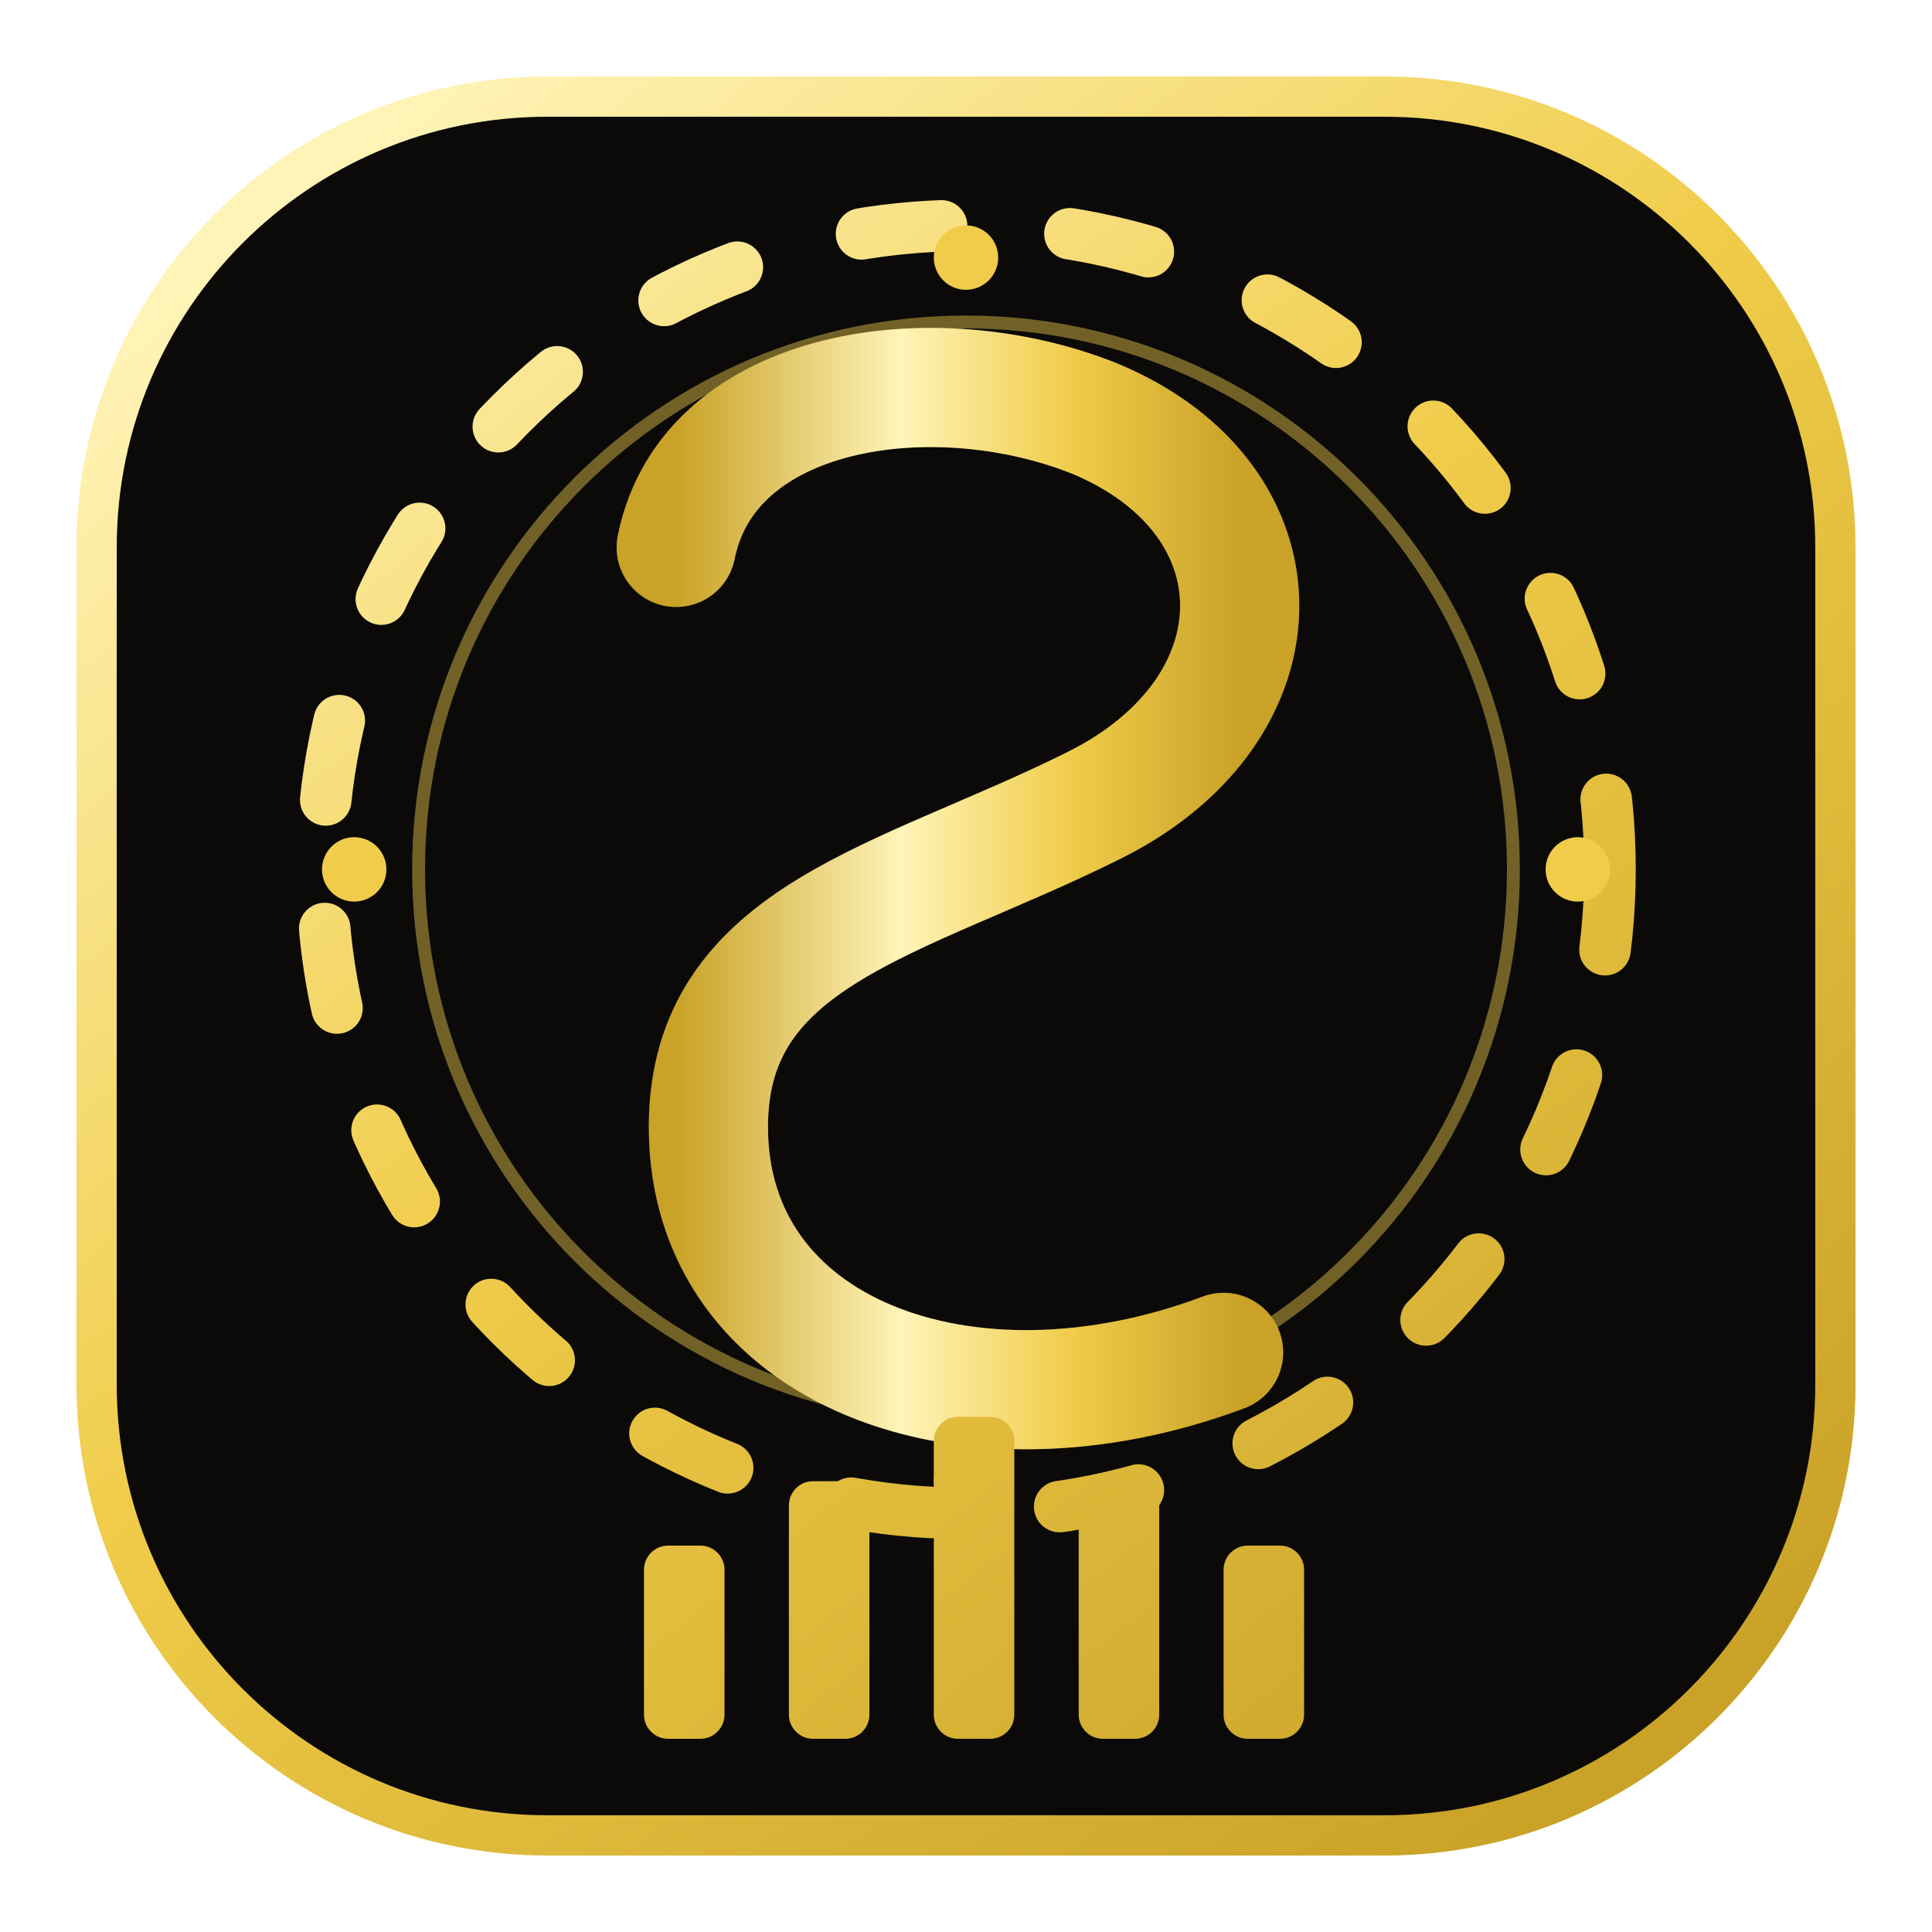
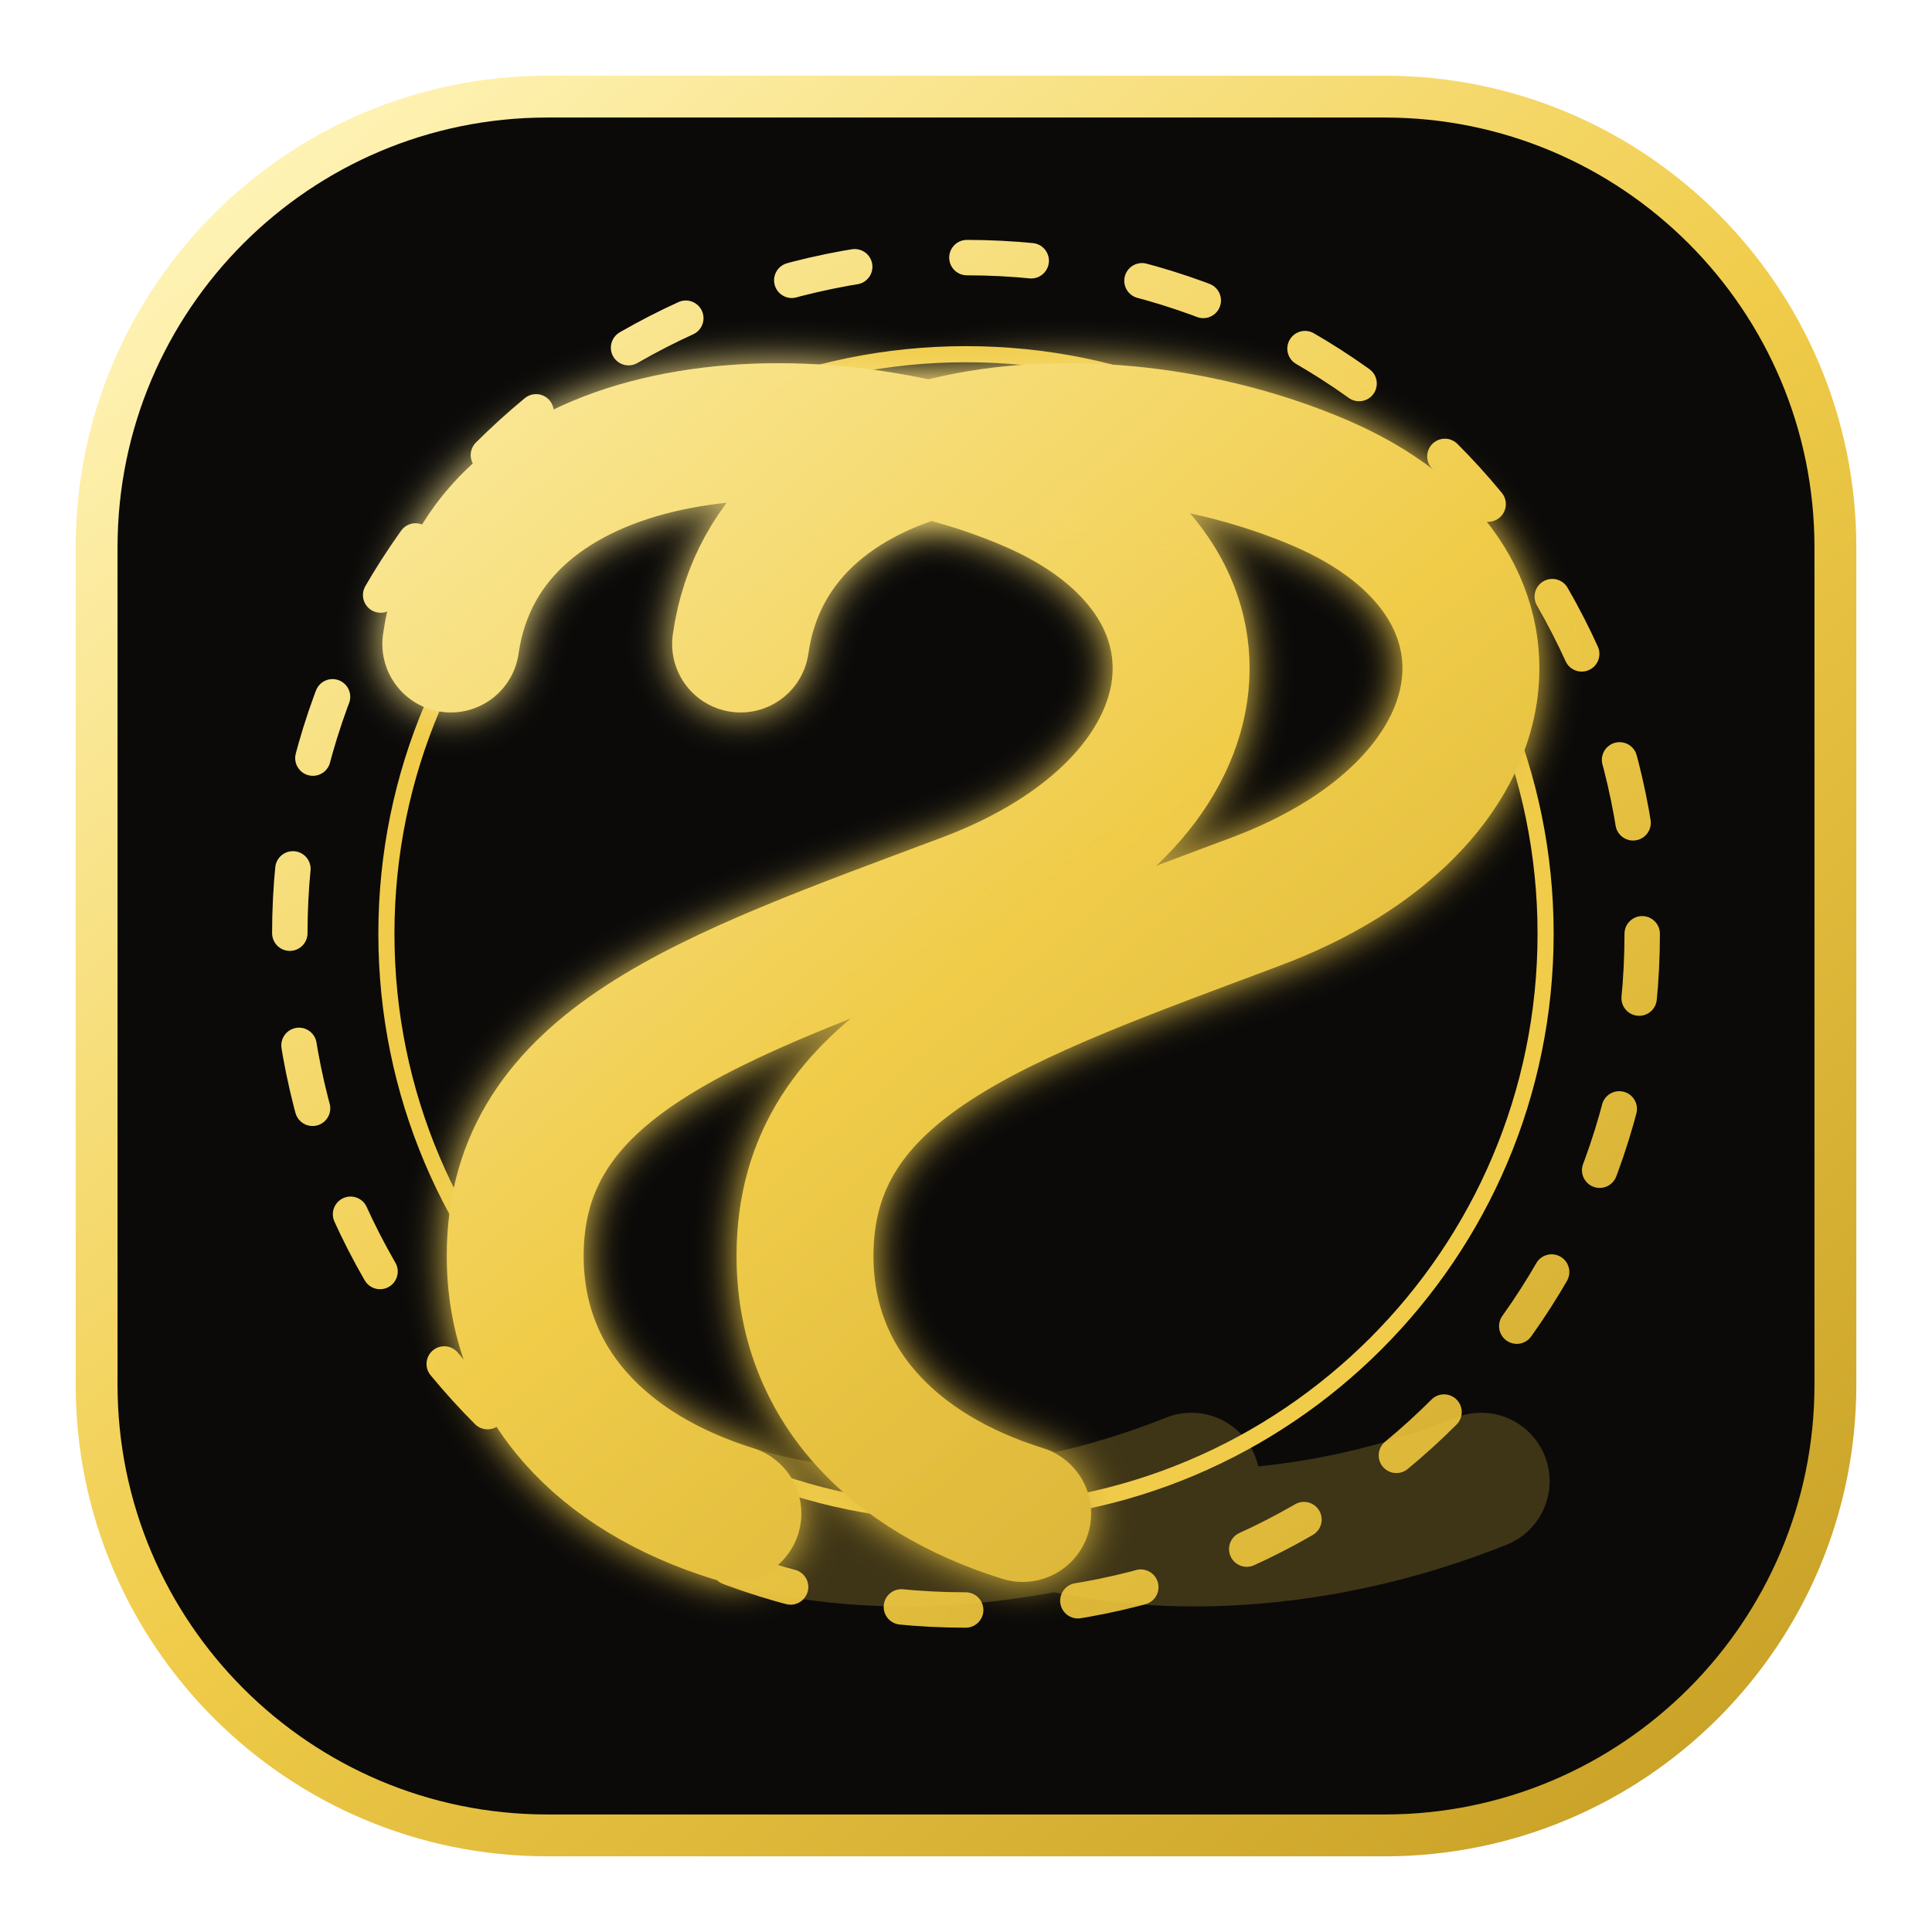
<svg xmlns="http://www.w3.org/2000/svg" viewBox="0 0 120 120" role="img" aria-label="Shubham Sah Productions">
  <defs>
-     <linearGradient id="gold" x1="20" y1="10" x2="100" y2="110" gradientUnits="userSpaceOnUse">
+     <linearGradient id="gold" x1="16" y1="8" x2="104" y2="112" gradientUnits="userSpaceOnUse">
      <stop offset="0%" stop-color="#fff4b8" />
-       <stop offset="45%" stop-color="#f0cc4a" />
+       <stop offset="50%" stop-color="#f0cc4a" />
      <stop offset="100%" stop-color="#c9a227" />
    </linearGradient>
-     <linearGradient id="goldFlow" x1="0%" y1="0%" x2="100%" y2="0%">
-       <stop offset="0%" stop-color="#c9a227" />
-       <stop offset="40%" stop-color="#fff4b8" />
-       <stop offset="70%" stop-color="#f0cc4a" />
-       <stop offset="100%" stop-color="#c9a227" />
-       <animate attributeName="x1" values="-80%;20%" dur="2.4s" repeatCount="indefinite" />
-       <animate attributeName="x2" values="20%;120%" dur="2.4s" repeatCount="indefinite" />
-     </linearGradient>
+     <filter id="glow" x="-20%" y="-20%" width="140%" height="140%">
+       <feGaussianBlur stdDeviation="1.2" result="b" />
+       <feMerge>
+         <feMergeNode in="b" />
+         <feMergeNode in="SourceGraphic" />
+       </feMerge>
+     </filter>
    <style>
-       .reel {
-         transform-origin: 60px 60px;
-         animation: spin 8s linear infinite;
+       .lens {
+         transform-origin: 60px 58px;
+         animation: spin 12s linear infinite;
      }
-       .tick {
-         transform-origin: 60px 60px;
-         animation: spin 8s linear infinite reverse;
+       .iris {
+         transform-origin: 60px 58px;
+         animation: focus 3.4s ease-in-out infinite;
      }
-       .ring {
-         transform-origin: 60px 60px;
-         animation: pulse 2.6s ease-in-out infinite;
-       }
-       .ss {
+       .s1, .s2 {
        fill: none;
-         stroke: url(#goldFlow);
-         stroke-width: 7.4;
+         stroke: url(#gold);
+         stroke-width: 8.5;
        stroke-linecap: round;
        stroke-linejoin: round;
-         stroke-dasharray: 160;
-         animation: draw 3.6s ease-in-out infinite;
+         filter: url(#glow);
      }
-       .bar {
-         transform-box: fill-box;
-         transform-origin: 50% 100%;
-         fill: url(#gold);
+       .s1 { animation: drawS 4.8s ease-in-out infinite; stroke-dasharray: 140; }
+       .s2 { animation: drawS 4.8s 0.35s ease-in-out infinite; stroke-dasharray: 140; }
+       .ghost { fill: none; stroke: #f0cc4a; stroke-width: 8.5; stroke-linecap: round; stroke-linejoin: round; opacity: 0.22; }
+       .shine {
+         animation: sweep 3.2s ease-in-out infinite;
      }
-       .b1 { animation: eq 0.7s ease-in-out infinite; }
-       .b2 { animation: eq 0.7s ease-in-out 0.12s infinite; }
-       .b3 { animation: eq 0.7s ease-in-out 0.24s infinite; }
-       .b4 { animation: eq 0.7s ease-in-out 0.08s infinite; }
-       .b5 { animation: eq 0.7s ease-in-out 0.2s infinite; }
      @keyframes spin { to { transform: rotate(360deg); } }
-       @keyframes pulse {
-         0%, 100% { transform: scale(1); opacity: 0.7; }
-         50% { transform: scale(1.06); opacity: 1; }
+       @keyframes focus {
+         0%, 100% { transform: scale(1); opacity: 0.55; }
+         50% { transform: scale(0.92); opacity: 1; }
      }
-       @keyframes draw {
-         0% { stroke-dashoffset: 160; }
-         45%, 70% { stroke-dashoffset: 0; }
-         100% { stroke-dashoffset: -160; }
+       @keyframes drawS {
+         0% { stroke-dashoffset: 140; }
+         35%, 78% { stroke-dashoffset: 0; }
+         100% { stroke-dashoffset: -140; }
      }
-       @keyframes eq {
-         0%, 100% { transform: scaleY(0.35); }
-         50% { transform: scaleY(1); }
+       @keyframes sweep {
+         0% { transform: translateX(-70px); opacity: 0; }
+         25% { opacity: 0.55; }
+         55%, 100% { transform: translateX(80px); opacity: 0; }
      }
      @media (prefers-reduced-motion: reduce) {
-         .reel, .tick, .ring, .ss, .b1, .b2, .b3, .b4, .b5 { animation: none; }
-         .ss { stroke-dashoffset: 0; }
-         .bar { transform: none; }
+         .lens, .iris, .s1, .s2, .shine { animation: none; }
+         .s1, .s2 { stroke-dashoffset: 0; }
      }
    </style>
+     <clipPath id="tile">
+       <rect x="6" y="6" width="108" height="108" rx="28" />
+     </clipPath>
  </defs>
-   <rect x="6" y="6" width="108" height="108" rx="28" fill="#0b0a09" stroke="url(#gold)" stroke-width="2.5" />
-   <circle class="ring" cx="60" cy="54" r="34" fill="none" stroke="#f0cc4a" stroke-width="0.8" opacity="0.45" />
-   <g class="reel" fill="none" stroke="url(#gold)" stroke-width="3.2" stroke-linecap="round" stroke-dasharray="5 8">
-     <circle cx="60" cy="54" r="40" />
+   <rect x="6" y="6" width="108" height="108" rx="28" fill="#0b0a09" stroke="url(#gold)" stroke-width="2.6" />
+   <g class="lens" fill="none" stroke="url(#gold)" stroke-width="2.2" stroke-linecap="round" stroke-dasharray="4 7">
+     <circle cx="60" cy="58" r="42" />
  </g>
-   <g class="tick" fill="#f0cc4a">
-     <circle cx="60" cy="16" r="2" />
-     <circle cx="98" cy="54" r="2" />
-     <circle cx="60" cy="92" r="2" />
-     <circle cx="22" cy="54" r="2" />
+   <circle class="iris" cx="60" cy="58" r="36" fill="none" stroke="#f0cc4a" stroke-width="1" />
+   <g class="ghost">
+     <path d="M28 40 C30 26 50 24 64 30 C78 36 76 50 60 56 C44 62 32 66 32 78 C32 94 54 100 74 92" />
+     <path d="M46 40 C48 26 68 24 82 30 C96 36 94 50 78 56 C62 62 50 66 50 78 C50 94 72 100 92 92" />
  </g>
-   <path fill="none" stroke="#f0cc4a" stroke-width="7.4" stroke-linecap="round" stroke-linejoin="round" opacity="0.35" d="M42 34     C44 24 58 22 68 26     C80 31 80 44 68 50     C56 56 44 58 44 70     C44 84 60 90 76 84" />
-   <path class="ss" d="M42 34     C44 24 58 22 68 26     C80 31 80 44 68 50     C56 56 44 58 44 70     C44 84 60 90 76 84" />
-   <g>
-     <rect class="bar b1" x="40" y="96" width="5" height="12" rx="1.5" />
-     <rect class="bar b2" x="49" y="92" width="5" height="16" rx="1.5" />
-     <rect class="bar b3" x="58" y="88" width="5" height="20" rx="1.5" />
-     <rect class="bar b4" x="67" y="92" width="5" height="16" rx="1.5" />
-     <rect class="bar b5" x="76" y="96" width="5" height="12" rx="1.5" />
+   <path class="s1" d="M28 40 C30 26 50 24 64 30 C78 36 76 50 60 56 C44 62 32 66 32 78 C32 94 54 100 74 92" />
+   <path class="s2" d="M46 40 C48 26 68 24 82 30 C96 36 94 50 78 56 C62 62 50 66 50 78 C50 94 72 100 92 92" />
+   <g clip-path="url(#tile)">
+     <rect class="shine" x="8" y="-8" width="16" height="140" fill="#fff6c8" opacity="0" transform="rotate(18 60 60)" />
  </g>
</svg>
